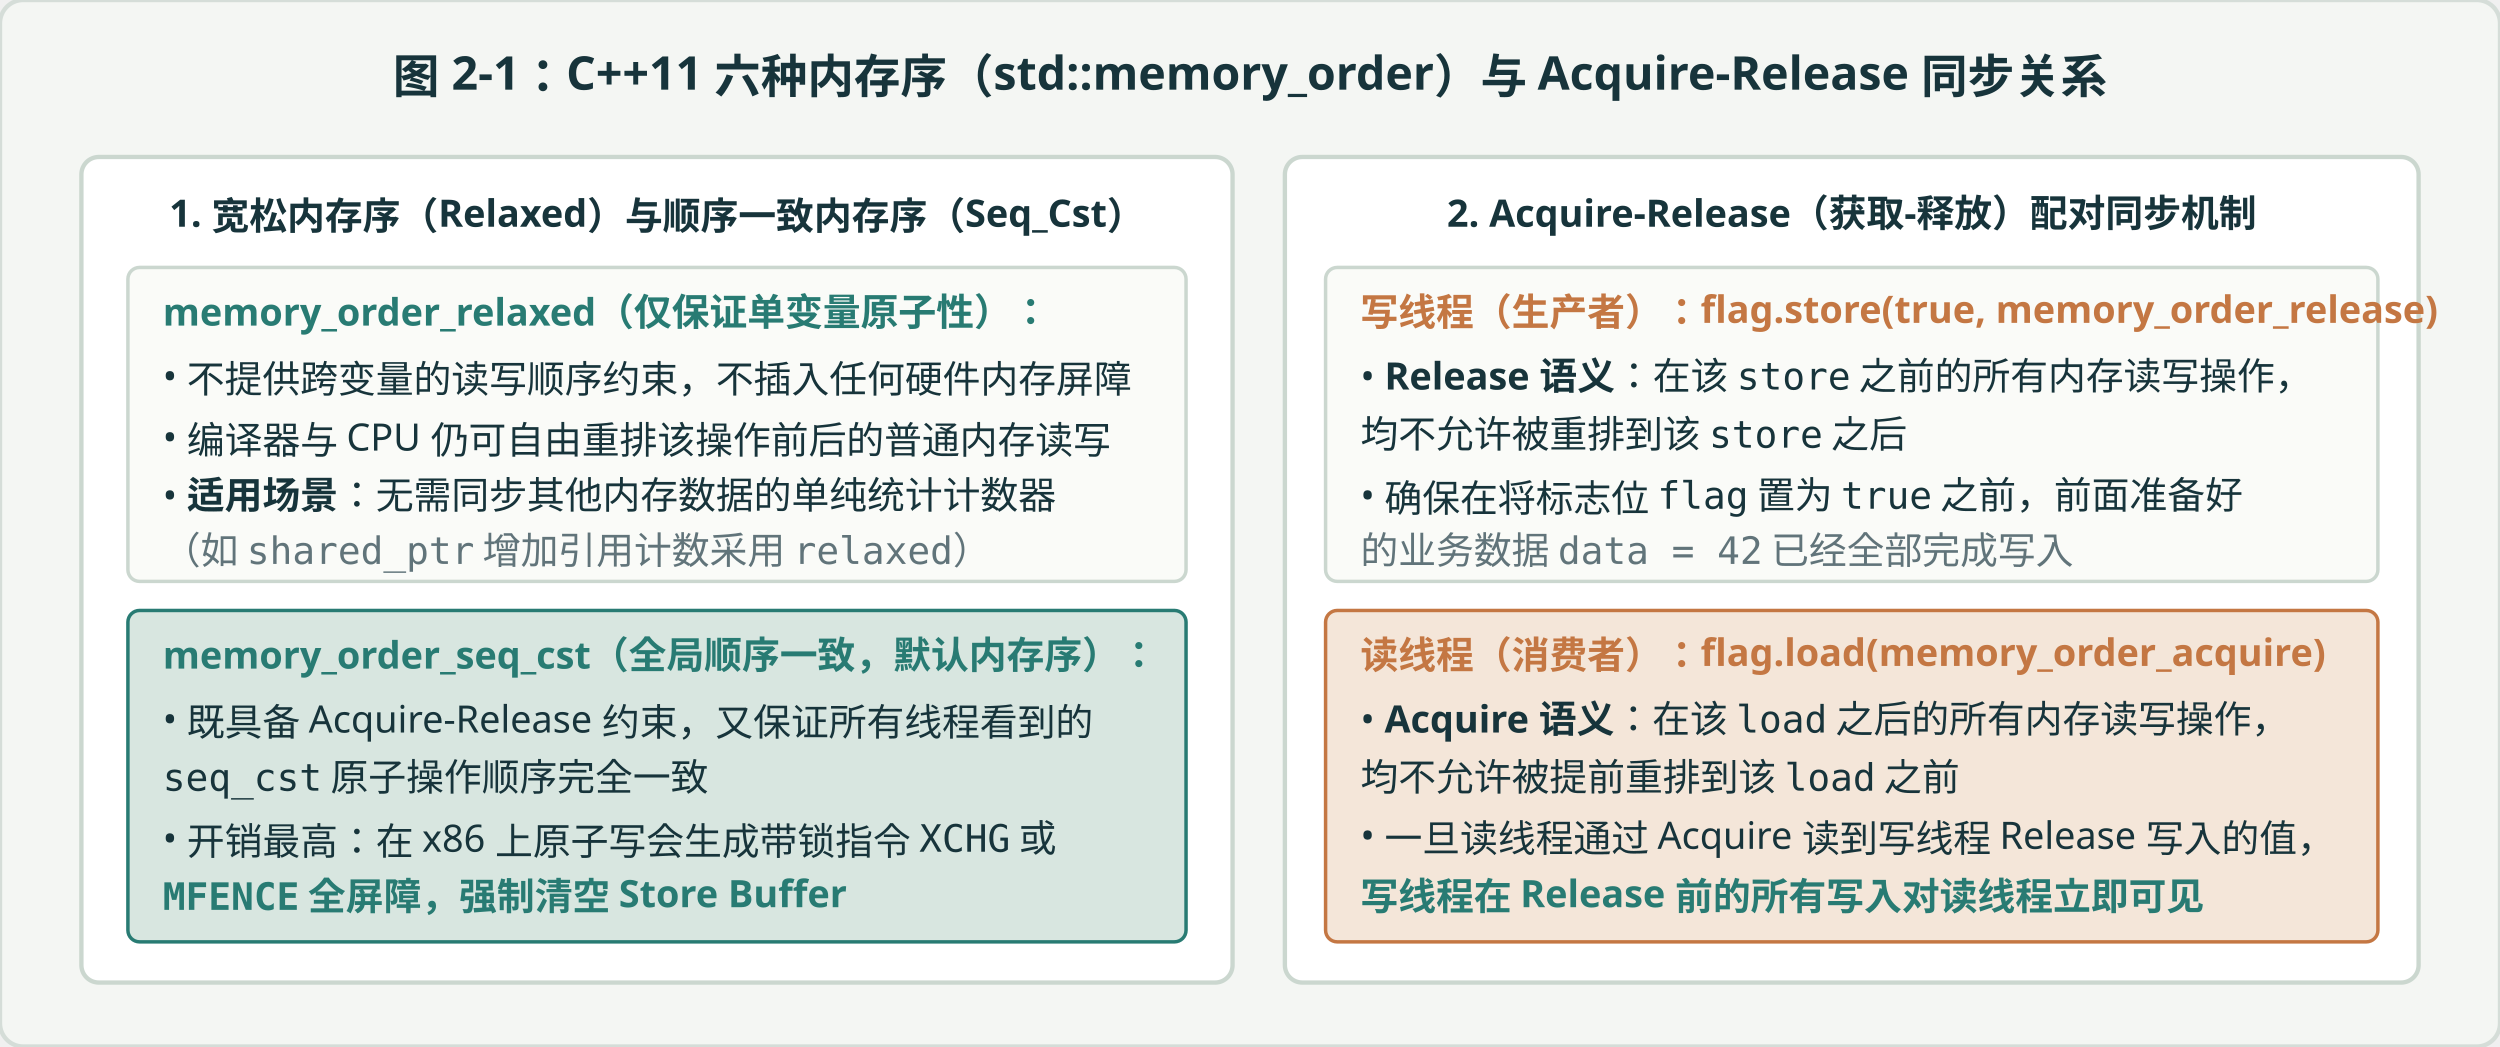
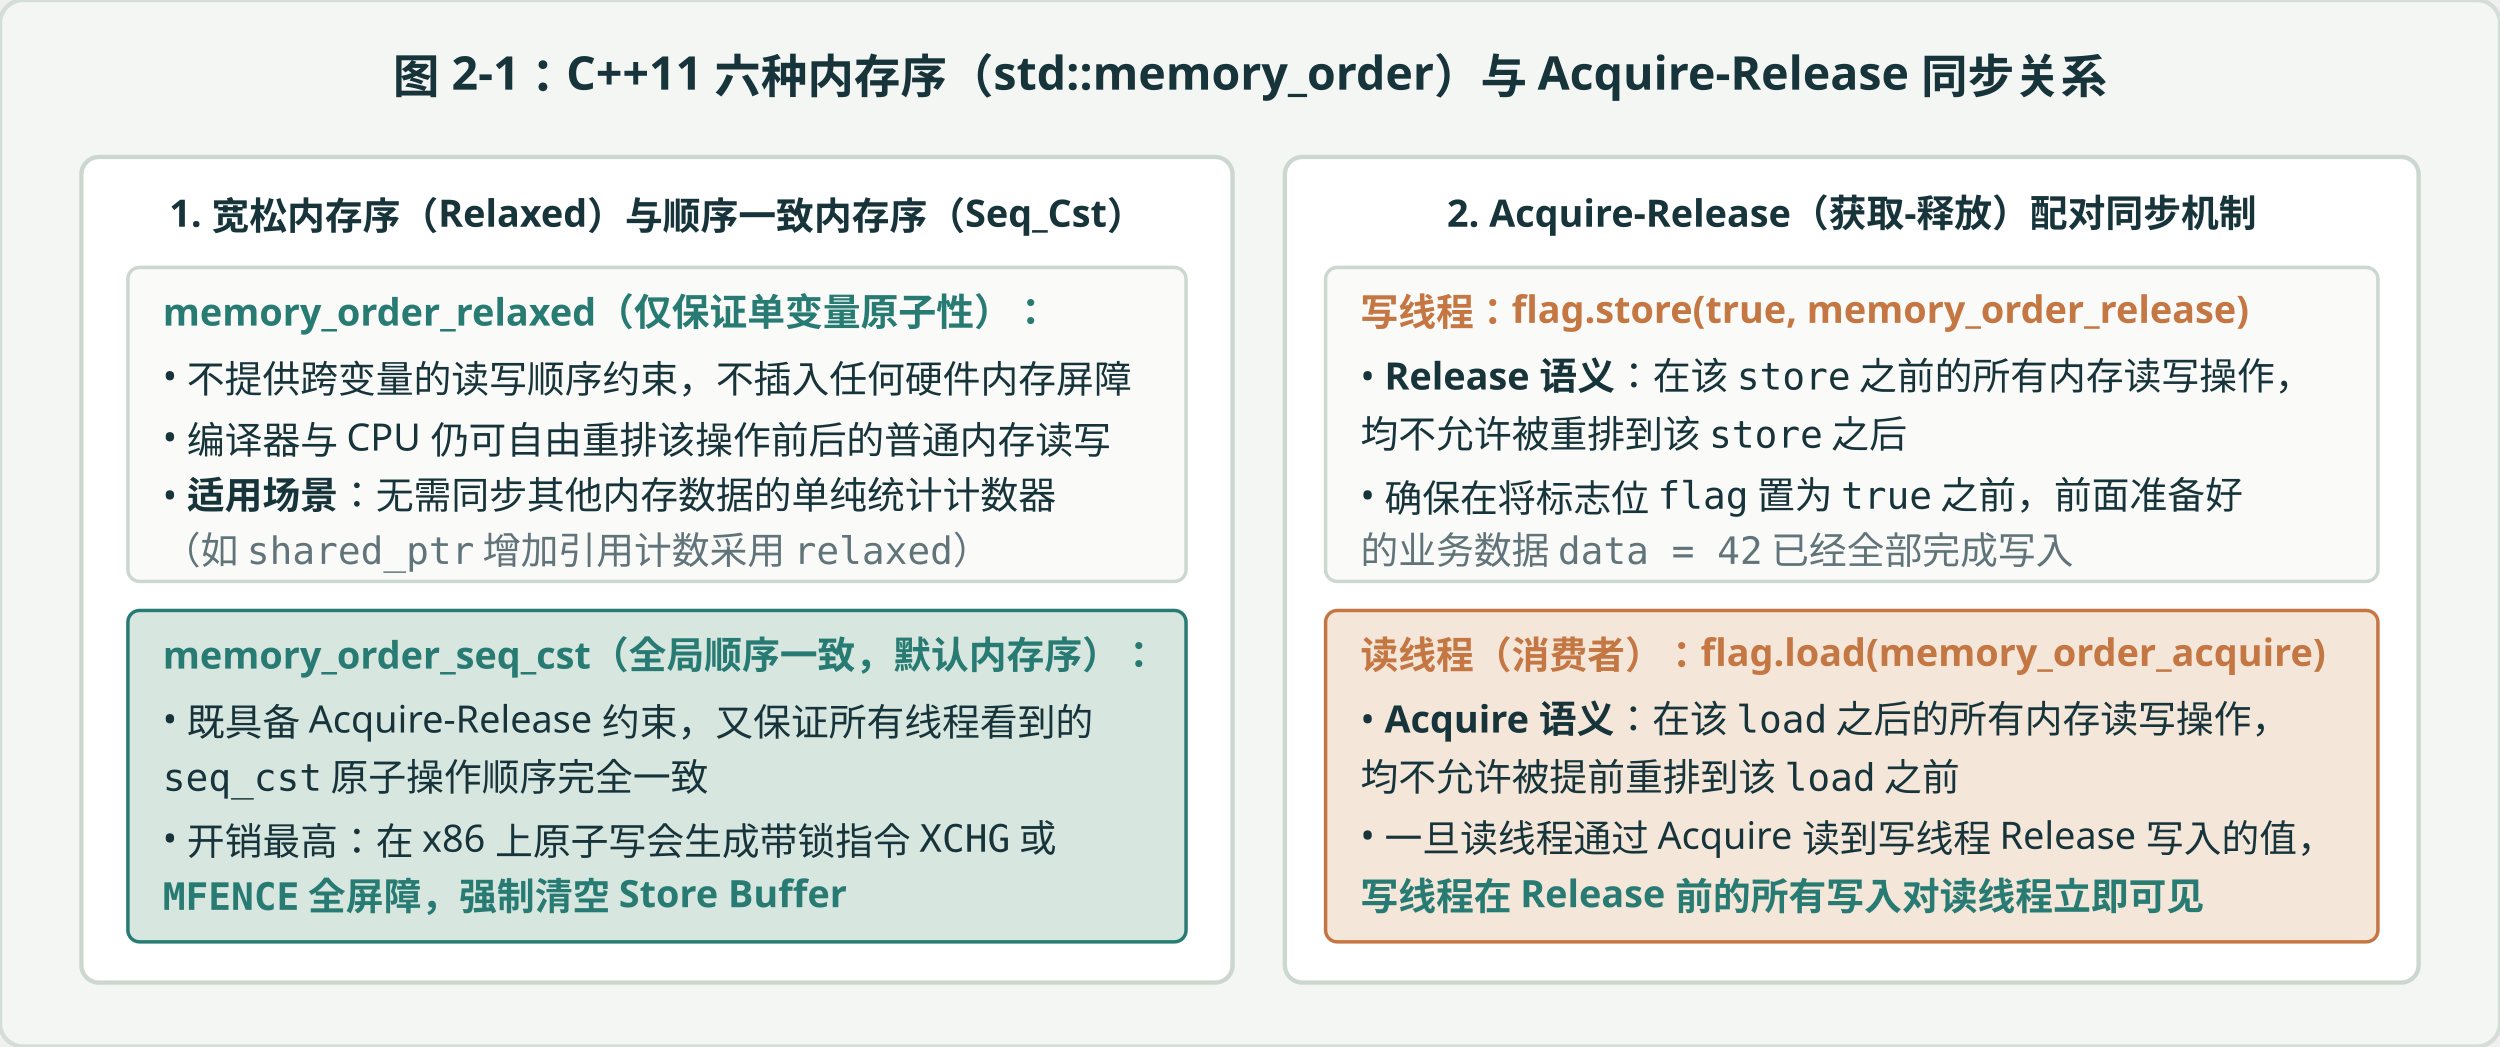
<svg xmlns="http://www.w3.org/2000/svg" viewBox="0 0 860 360" font-family="'Microsoft YaHei', 'Noto Sans SC', sans-serif">
  <rect width="860" height="360" rx="8" fill="#F4F6F3" stroke="#D5DDD8" stroke-width="1.5" />
  <text x="430" y="32" text-anchor="middle" font-size="16" font-weight="700" fill="#17343B">图 2-1：C++11 六种内存序（std::memory_order）与 Acquire-Release 同步关系</text>
  <rect x="28" y="54" width="396" height="284" rx="6" fill="#FFFFFF" stroke="#CBD7CF" stroke-width="1.5" />
  <text x="226" y="78" text-anchor="middle" font-size="13" font-weight="700" fill="#17343B">1. 宽松内存序（Relaxed）与顺序一致内存序（Seq_Cst）</text>
  <g font-size="13">
    <rect x="44" y="92" width="364" height="108" rx="4" fill="#FAFBF8" stroke="#CBD7CF" stroke-width="1.2" />
    <text x="56" y="112" fill="#287B73" font-weight="700">memory_order_relaxed（仅保证单变量原子性）：</text>
    <text x="56" y="134" fill="#17343B">• 不提供跨变量的读写顺序约束，不插入任何硬件内存屏障</text>
    <text x="56" y="155" fill="#17343B">• 编译器与 CPU 仍可自由重排该操作前后的普通内存读写</text>
    <text x="56" y="175" fill="#17343B">• <tspan font-weight="700">适用场景</tspan>：无需同步其他内存数据的单纯统计计数器</text>
    <text x="56" y="194" fill="#61747A">  （如 <tspan font-family="Consolas, monospace">shared_ptr</tspan> 增加引用计数采用 <tspan font-family="Consolas, monospace">relaxed</tspan>）</text>
    <rect x="44" y="210" width="364" height="114" rx="4" fill="#D8E6E0" stroke="#287B73" stroke-width="1.2" />
    <text x="56" y="230" fill="#287B73" font-weight="700">memory_order_seq_cst（全局顺序一致，默认内存序）：</text>
    <text x="56" y="252" fill="#17343B">• 既具备 Acquire-Release 约束，又保证所有线程看到的</text>
    <text x="56" y="272" fill="#17343B">
      <tspan font-family="Consolas, monospace">seq_cst</tspan> 原子操作顺序完全一致</text>
    <text x="56" y="293" fill="#17343B">• 开销最高：在 x86 上原子写会生成带锁指令 <tspan font-family="Consolas, monospace">XCHG</tspan> 或</text>
    <text x="56" y="313" fill="#287B73" font-weight="700">
      <tspan font-family="Consolas, monospace">MFENCE</tspan> 全屏障，强制清空 Store Buffer</text>
  </g>
  <rect x="442" y="54" width="390" height="284" rx="6" fill="#FFFFFF" stroke="#CBD7CF" stroke-width="1.5" />
  <text x="637" y="78" text-anchor="middle" font-size="13" font-weight="700" fill="#17343B">2. Acquire-Release（获取-释放）配对同步机制</text>
  <g font-size="13">
    <rect x="456" y="92" width="362" height="108" rx="4" fill="#FAFBF8" stroke="#CBD7CF" stroke-width="1.2" />
-     <text x="468" y="112" fill="#C47743" font-weight="700">写线程（生产者）：flag.store(true, memory_order_release)</text>
+     <text x="468" y="112" fill="#C47743" font-weight="700">写线程：flag.store(true, memory_order_release)</text>
    <text x="468" y="134" fill="#17343B">• <tspan font-weight="700">Release 语义</tspan>：在该 <tspan font-family="Consolas, monospace">store</tspan> 之前的所有内存读写操作，</text>
    <text x="468" y="154" fill="#17343B">  均不允许被重排到该 <tspan font-family="Consolas, monospace">store</tspan> 之后</text>
    <text x="468" y="175" fill="#17343B">• 确保在将标志位 <tspan font-family="Consolas, monospace">flag</tspan> 置为 <tspan font-family="Consolas, monospace">true</tspan> 之前，前面准备好</text>
    <text x="468" y="194" fill="#61747A">  的业务数据 <tspan font-family="Consolas, monospace">data = 42</tspan> 已经全部完成写入</text>
    <rect x="456" y="210" width="362" height="114" rx="4" fill="#F4E6D9" stroke="#C47743" stroke-width="1.2" />
    <text x="468" y="230" fill="#C47743" font-weight="700">读线程（消费者）：flag.load(memory_order_acquire)</text>
    <text x="468" y="252" fill="#17343B">• <tspan font-weight="700">Acquire 语义</tspan>：在该 <tspan font-family="Consolas, monospace">load</tspan> 之后的所有内存读写操作，</text>
    <text x="468" y="272" fill="#17343B">  均不允许被提前重排到该 <tspan font-family="Consolas, monospace">load</tspan> 之前</text>
    <text x="468" y="292" fill="#17343B">• 一旦读线程通过 Acquire 读到写线程 Release 写入的值，</text>
    <text x="468" y="313" fill="#287B73" font-weight="700">  写线程在 Release 前的所有写入对读线程立即可见</text>
  </g>
</svg>
